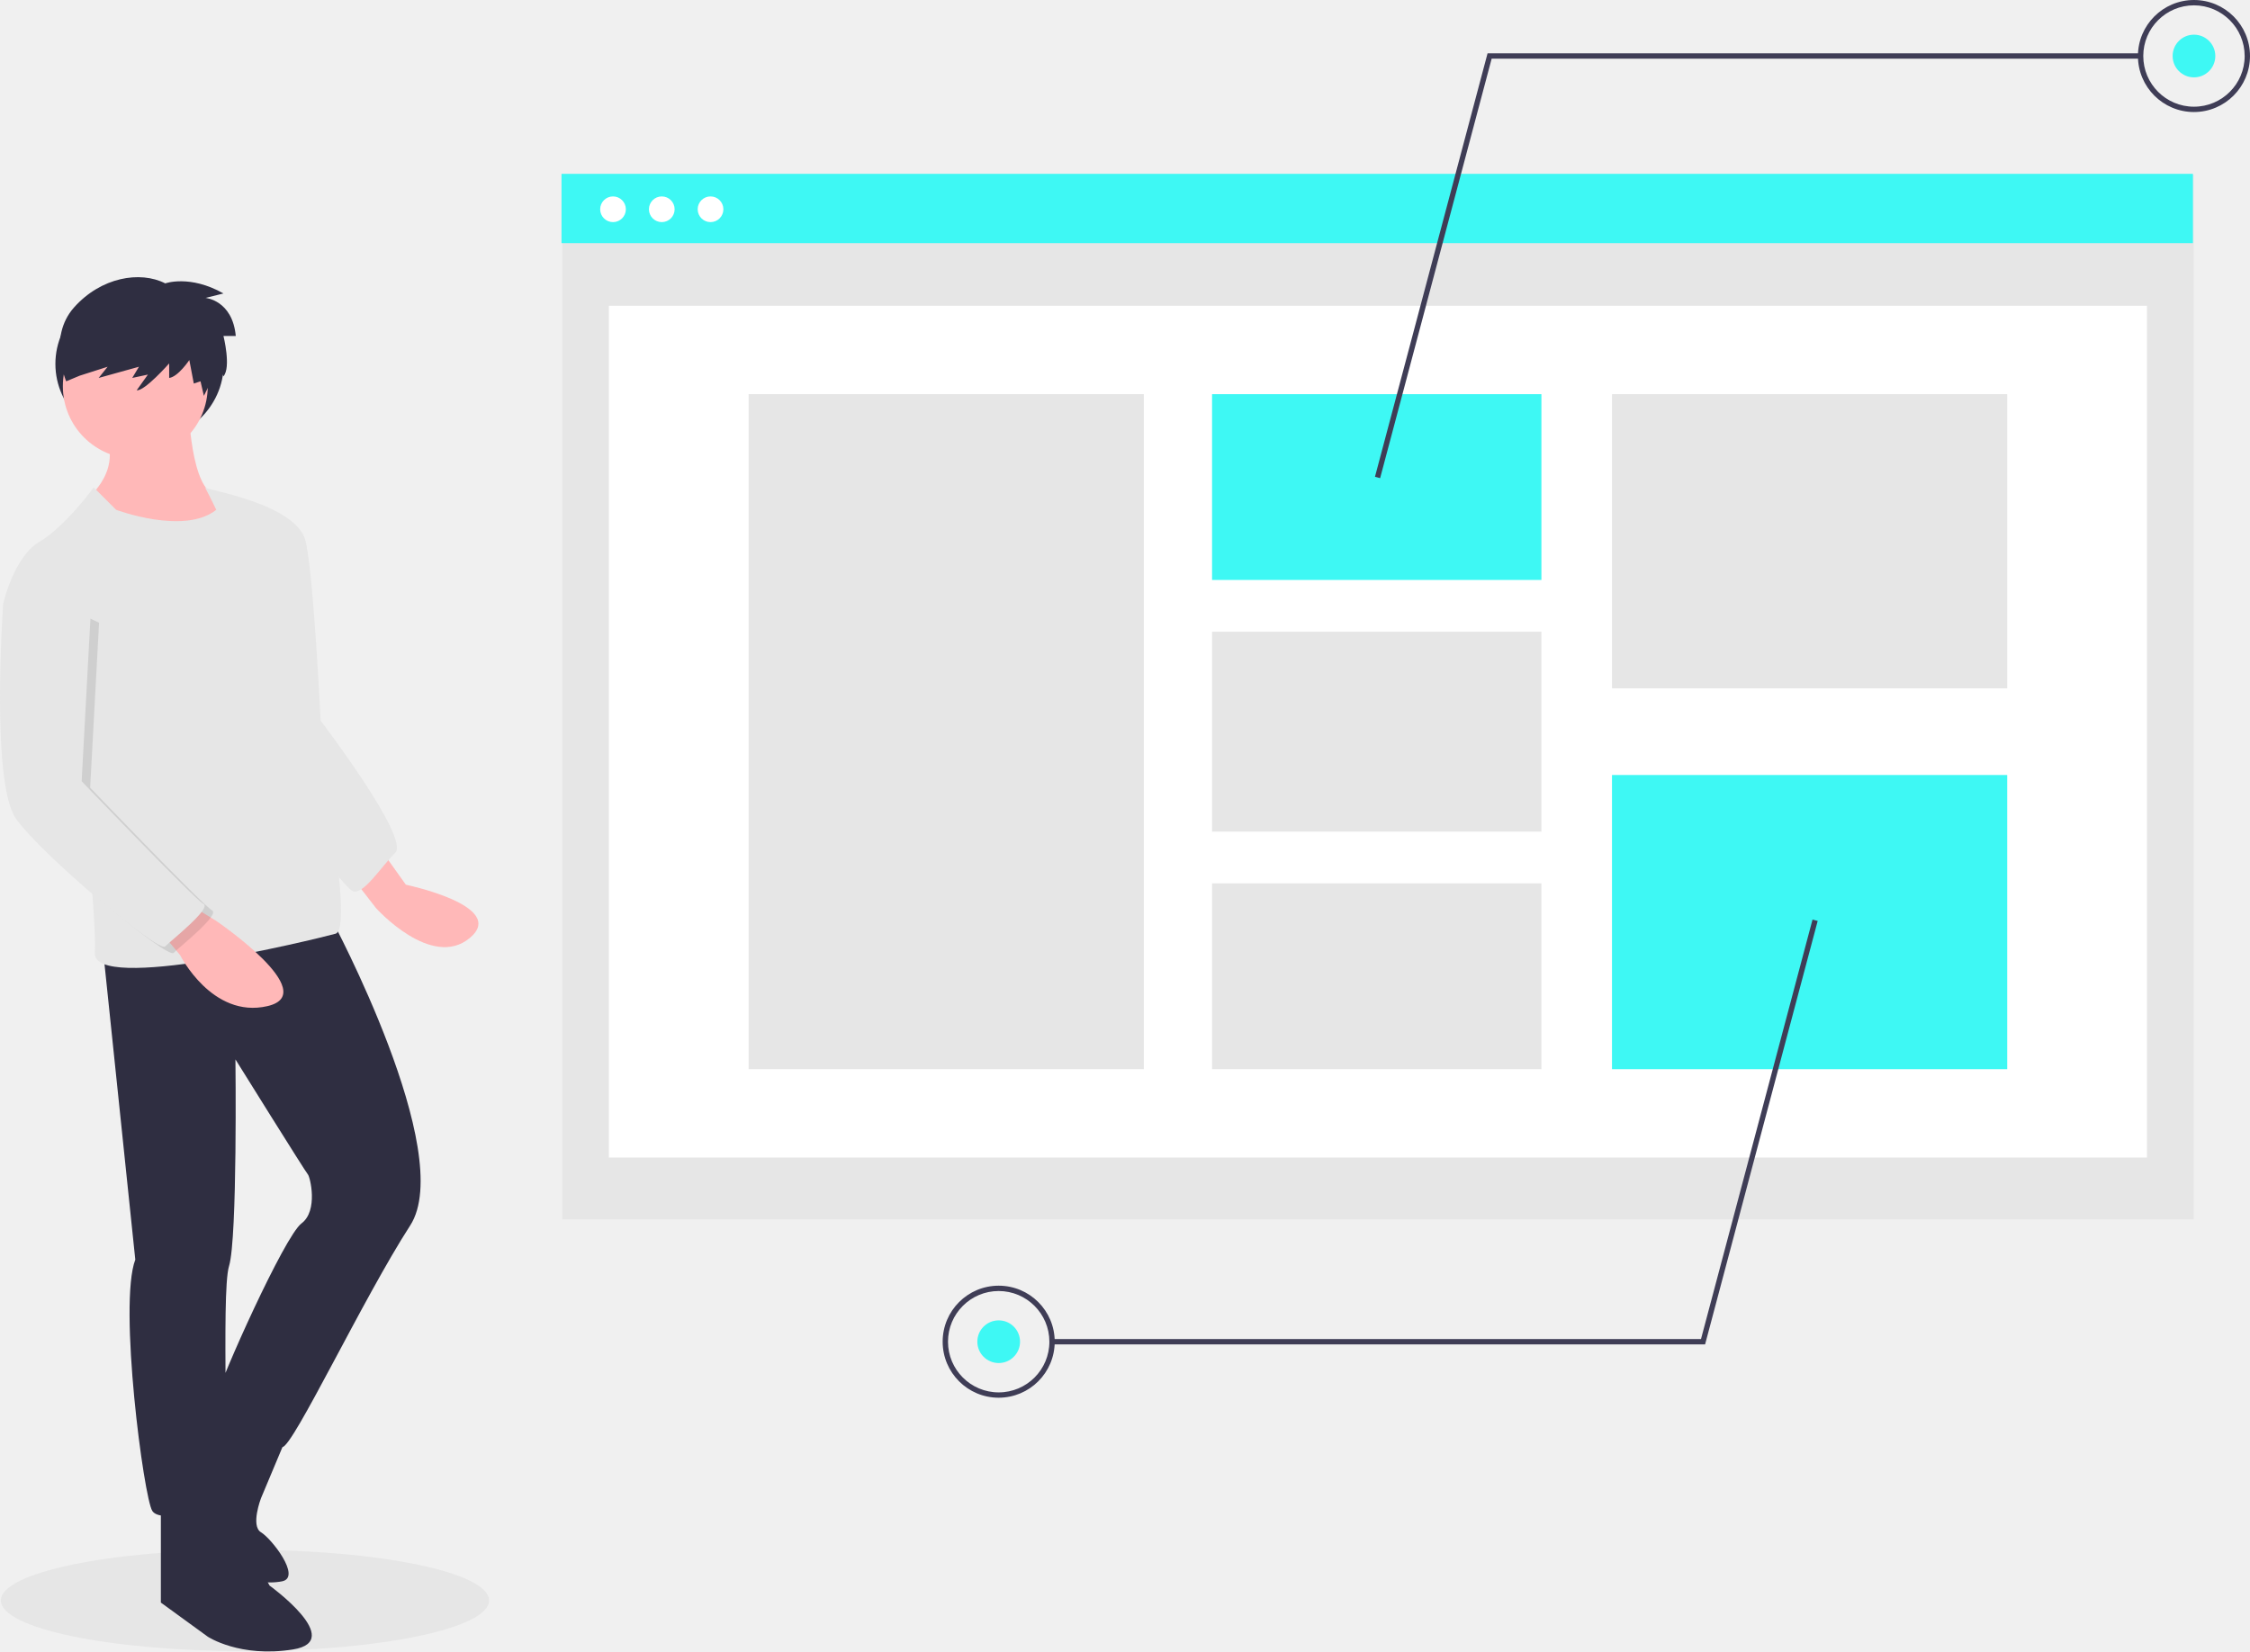
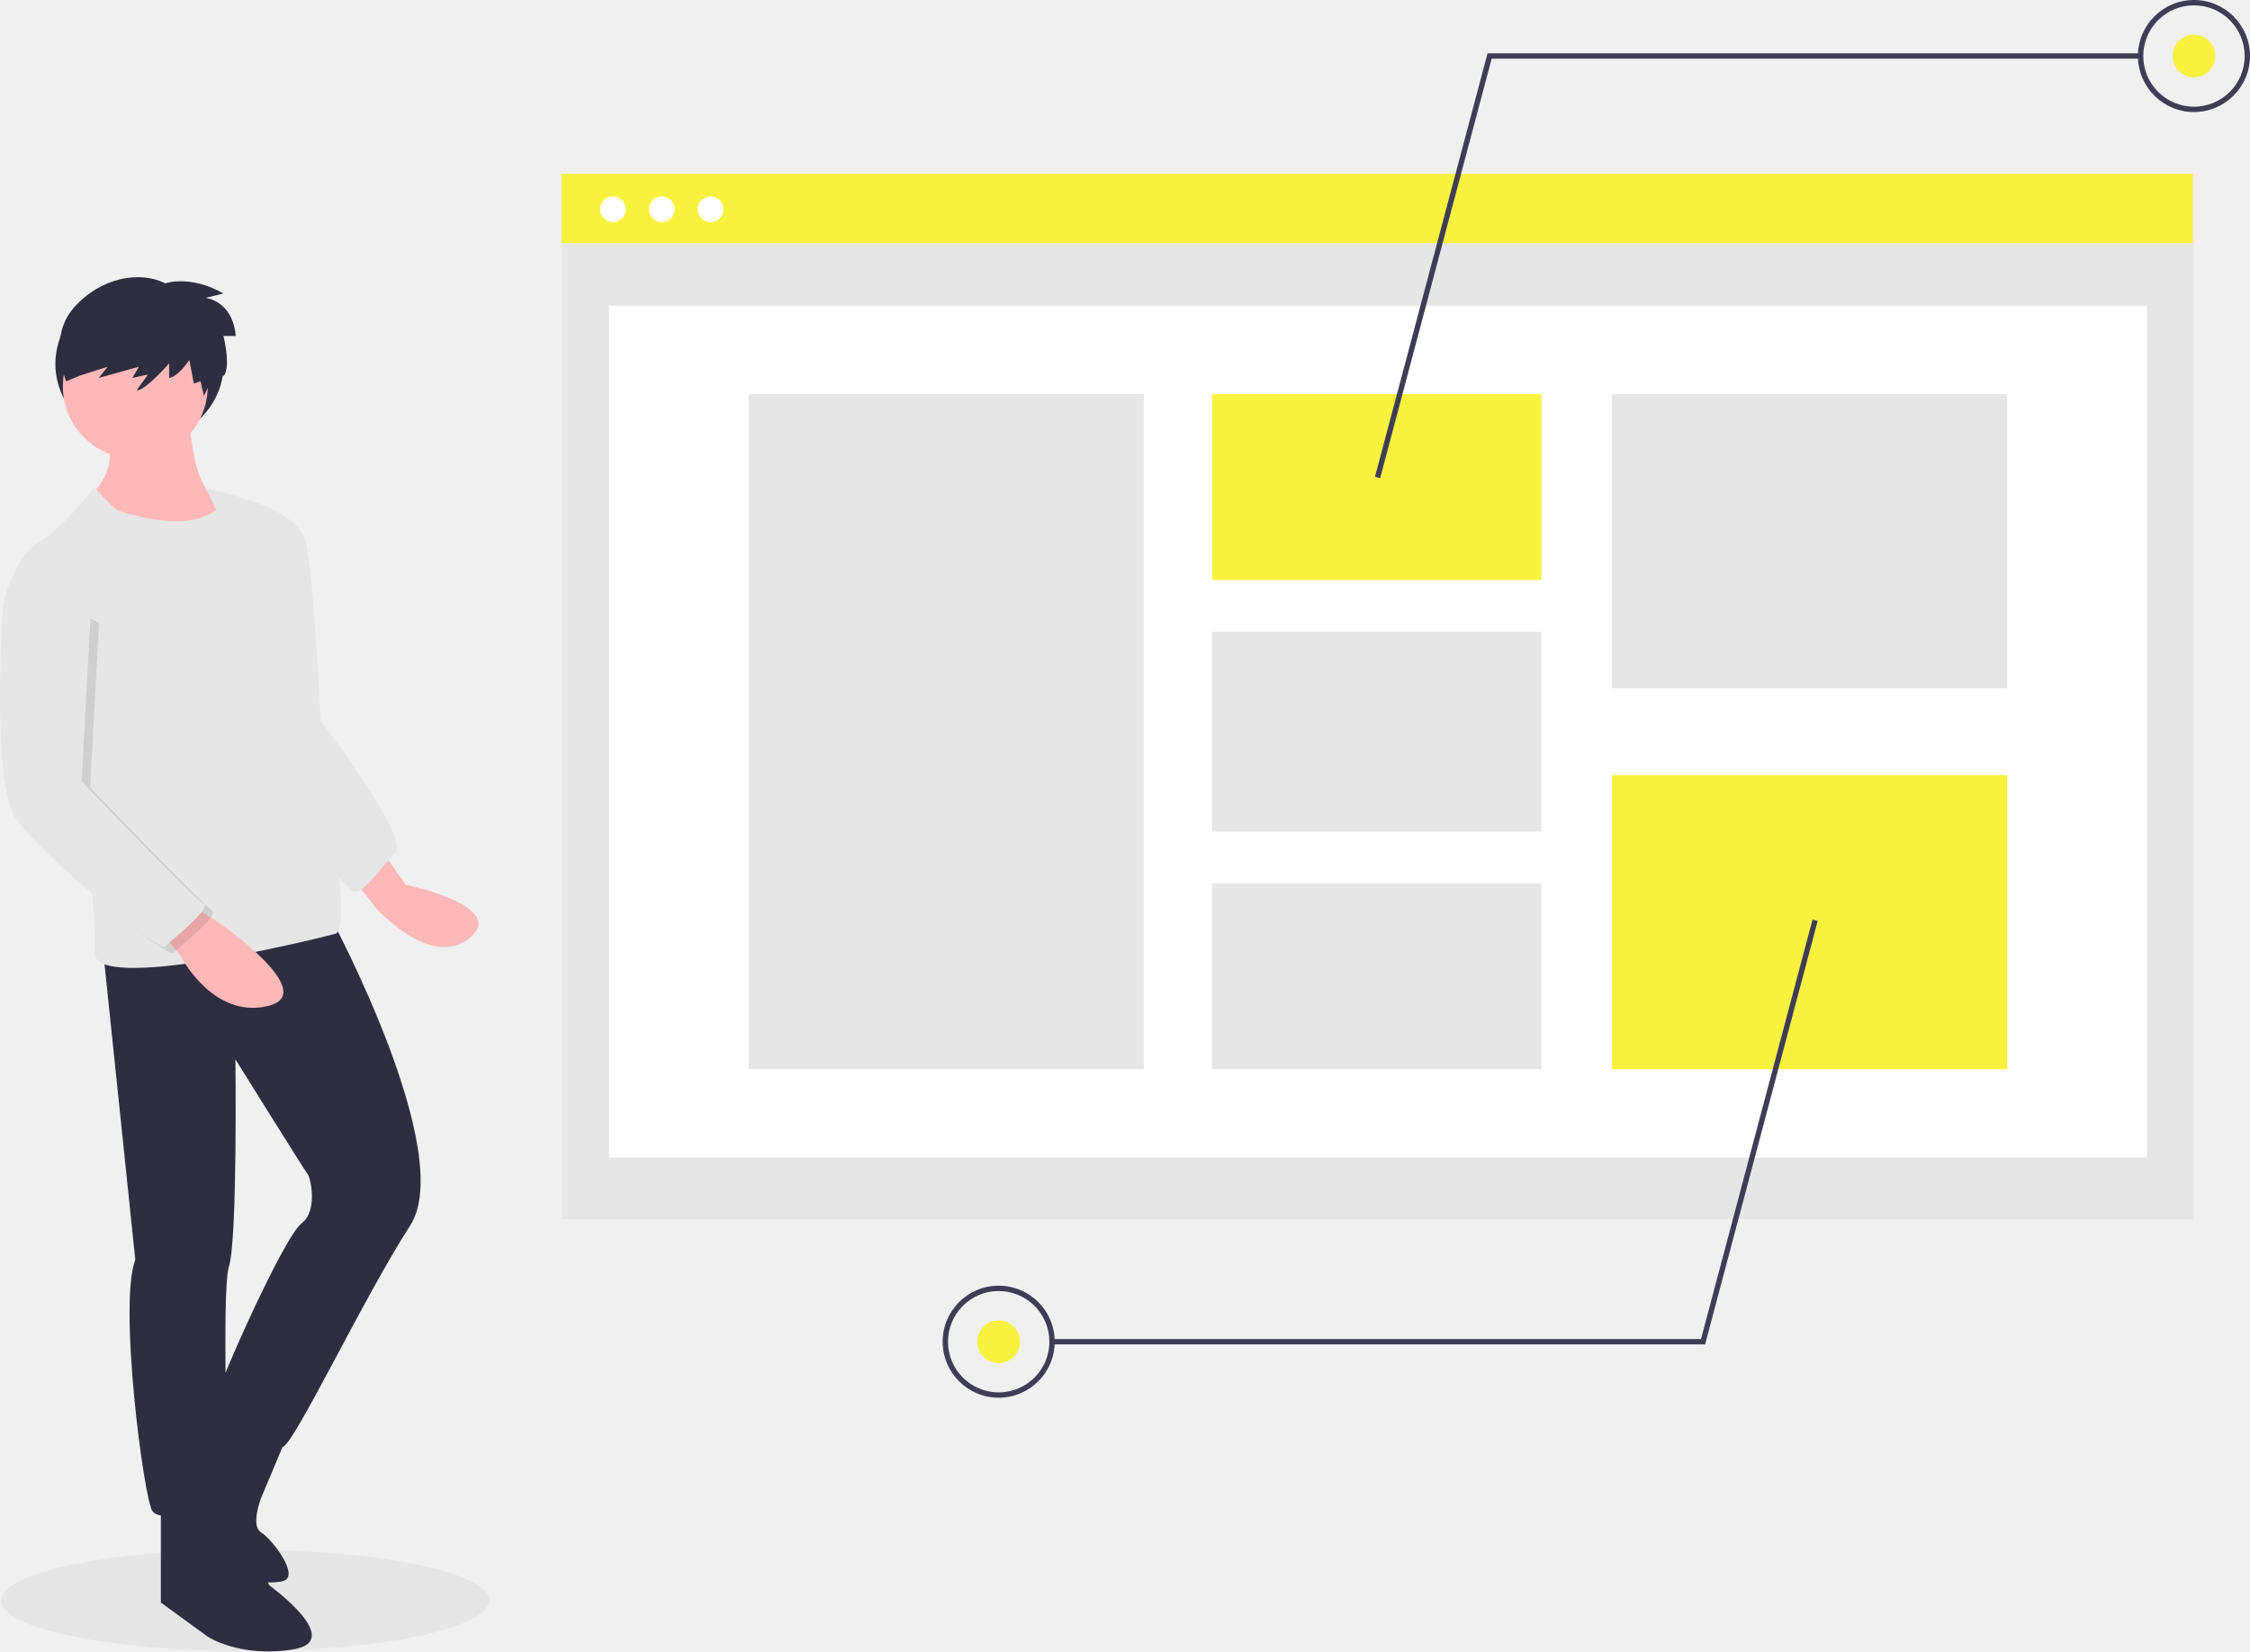
<svg xmlns="http://www.w3.org/2000/svg" id="be32c85c-9388-4a2b-a4e5-271574a5b9b2" data-name="Layer 1" width="888" height="651.932" viewBox="0 0 888 651.932">
  <ellipse cx="96.679" cy="631.793" rx="96.348" ry="20.007" fill="#e6e6e6" />
  <ellipse cx="55.079" cy="143.651" rx="33.216" ry="31.114" fill="#2f2e41" />
  <path d="M307.784,461.514l8.409,11.773s40.363,8.409,25.227,21.023-37-11.773-37-11.773L292.647,467.4Z" transform="translate(-156 -124.0341)" fill="#ffb8b8" />
  <path d="M264.056,327.81s10.932,0,13.454,15.136,5.045,65.591,5.045,65.591,35.318,46.25,29.432,52.136S299.375,477.491,295.17,475.809s-40.363-51.295-40.363-51.295Z" transform="translate(-156 -124.0341)" fill="#e6e6e6" />
  <path d="M230.42,284.923s.841,32.795,10.932,34.477,6.727,12.614,6.727,12.614-32.795,19.341-54.659,0l-4.205-10.091s15.136-10.932,8.409-26.068Z" transform="translate(-156 -124.0341)" fill="#ffb8b8" />
  <path d="M286.761,486.741s49.613,92.5,31.114,121.09S271.625,695.286,267.42,695.286s-27.75-11.773-26.068-19.341,26.909-63.909,33.636-68.954,3.364-18.5,2.523-19.341-28.591-45.409-28.591-45.409.841,70.636-2.523,81.568.841,89.136-3.364,92.5-23.545,9.25-26.909,4.205-13.454-81.568-6.727-99.227L196.784,500.195Z" transform="translate(-156 -124.0341)" fill="#2f2e41" />
  <path d="M241.352,711.263l21.023,38.682s30.273,21.864,9.25,25.227-33.636-5.045-33.636-5.045l-18.5-13.454V717.99Z" transform="translate(-156 -124.0341)" fill="#2f2e41" />
  <path d="M269.943,689.399,259.011,715.467s-4.205,10.932,0,13.454,15.977,17.659,8.409,19.341a24.638,24.638,0,0,1-4.621.459,46.726,46.726,0,0,1-33.971-13.824l-6.817-6.817s23.352-53.775,23.028-53.376S269.943,689.399,269.943,689.399Z" transform="translate(-156 -124.0341)" fill="#2f2e41" />
  <circle cx="53.398" cy="152.48" r="28.591" fill="#ffb8b8" />
  <path d="M193,316.457l8.83,8.83s26.909,10.091,39.523,0c0,0-4.625-9.67-4.625-8.83s36.579,6.307,39.943,21.443-2.523,41.204-2.523,41.204,23.545,111,14.295,113.522-95.863,23.545-95.022,7.568-6.727-81.568-6.727-81.568l-29.432-56.341s4.205-18.5,14.295-24.386S193,316.457,193,316.457Z" transform="translate(-156 -124.0341)" fill="#e6e6e6" />
  <path d="M230.42,480.855l10.932,6.727s42.045,28.591,20.182,33.636-34.477-20.182-34.477-20.182l-8.409-10.091Z" transform="translate(-156 -124.0341)" fill="#ffb8b8" />
  <path d="M168.193,357.241l-7.568,7.568s-5.045,70.636,5.045,84.932,56.341,52.977,58.863,50.454,18.5-15.136,15.136-16.818-48.085-48.41-48.085-48.41l3.517-65.112Z" transform="translate(-156 -124.0341)" opacity="0.1" />
  <path d="M164.83,354.719l-7.568,7.568s-5.045,70.636,5.045,84.932,56.341,52.977,58.863,50.454,18.5-15.136,15.136-16.818S188.221,432.444,188.221,432.444l3.517-65.112Z" transform="translate(-156 -124.0341)" fill="#e6e6e6" />
  <path d="M221.222,235.903s9.719-3.534,22.972,3.976l-7.068,1.767s10.602.884,11.928,15.02h-4.859s3.092,12.369,0,15.903l-1.988-3.755L236.463,280.3l-1.325-5.743-2.651.884-1.767-9.277s-4.418,6.626-7.952,7.068v-5.743s-9.719,11.044-12.811,10.602l4.418-6.185-6.185,1.325,2.651-4.418L194.937,273.232l3.534-4.418-11.044,3.534-5.301,2.209s-7.51-17.229,3.092-29.156S211.282,230.823,221.222,235.903Z" transform="translate(-156 -124.0341)" fill="#2f2e41" />
  <rect x="221.885" y="68.991" width="643.862" height="412.358" fill="#e6e6e6" />
  <rect x="240.296" y="120.711" width="607.039" height="336.243" fill="#fff" />
-   <rect x="221.61" y="68.626" width="643.862" height="27.354" fill="#3ef8f4" />
+   <rect x="221.61" y="68.626" width="643.862" height="27.354" fill="#f8f23e" />
  <circle cx="241.937" cy="82.611" r="5.07" fill="#fff" />
  <circle cx="261.181" cy="82.611" r="5.07" fill="#fff" />
  <circle cx="280.425" cy="82.611" r="5.07" fill="#fff" />
  <rect x="295.454" y="155.599" width="155.981" height="266.467" fill="#e6e6e6" />
-   <rect x="478.36" y="155.599" width="129.984" height="73.348" fill="#3ef8f4" />
+   <rect x="478.36" y="155.599" width="129.984" height="73.348" fill="#f8f23e" />
  <rect x="478.36" y="249.373" width="129.984" height="78.919" fill="#e6e6e6" />
  <rect x="478.36" y="348.718" width="129.984" height="73.348" fill="#e6e6e6" />
  <rect x="636.198" y="155.599" width="155.981" height="116.125" fill="#e6e6e6" />
-   <rect x="636.198" y="305.941" width="155.981" height="116.125" fill="#3ef8f4" />
+   <rect x="636.198" y="305.941" width="155.981" height="116.125" fill="#f8f23e" />
  <polygon points="544.691 188.755 542.655 188.214 587.089 21.06 844.827 21.06 844.827 23.166 588.708 23.166 544.691 188.755" fill="#3f3d56" />
  <path d="M1021.887,168.26A22.113,22.113,0,1,1,1044,146.147,22.138,22.138,0,0,1,1021.887,168.26Zm0-42.12a20.007,20.007,0,1,0,20.007,20.007A20.03,20.03,0,0,0,1021.887,126.14Z" transform="translate(-156 -124.0341)" fill="#3f3d56" />
-   <circle cx="865.887" cy="22.113" r="8.424" fill="#3ef8f4" />
+   <circle cx="865.887" cy="22.113" r="8.424" fill="#f8f23e" />
  <polygon points="672.947 530.706 415.208 530.706 415.208 528.6 671.328 528.6 715.345 363.01 717.381 363.551 672.947 530.706" fill="#3f3d56" />
  <path d="M550.149,675.8a22.113,22.113,0,1,1,22.113-22.113A22.138,22.138,0,0,1,550.149,675.8Zm0-42.12a20.007,20.007,0,1,0,20.007,20.007A20.03,20.03,0,0,0,550.149,633.68Z" transform="translate(-156 -124.0341)" fill="#3f3d56" />
-   <circle cx="394.149" cy="529.653" r="8.424" fill="#3ef8f4" />
+   <circle cx="394.149" cy="529.653" r="8.424" fill="#f8f23e" />
</svg>
